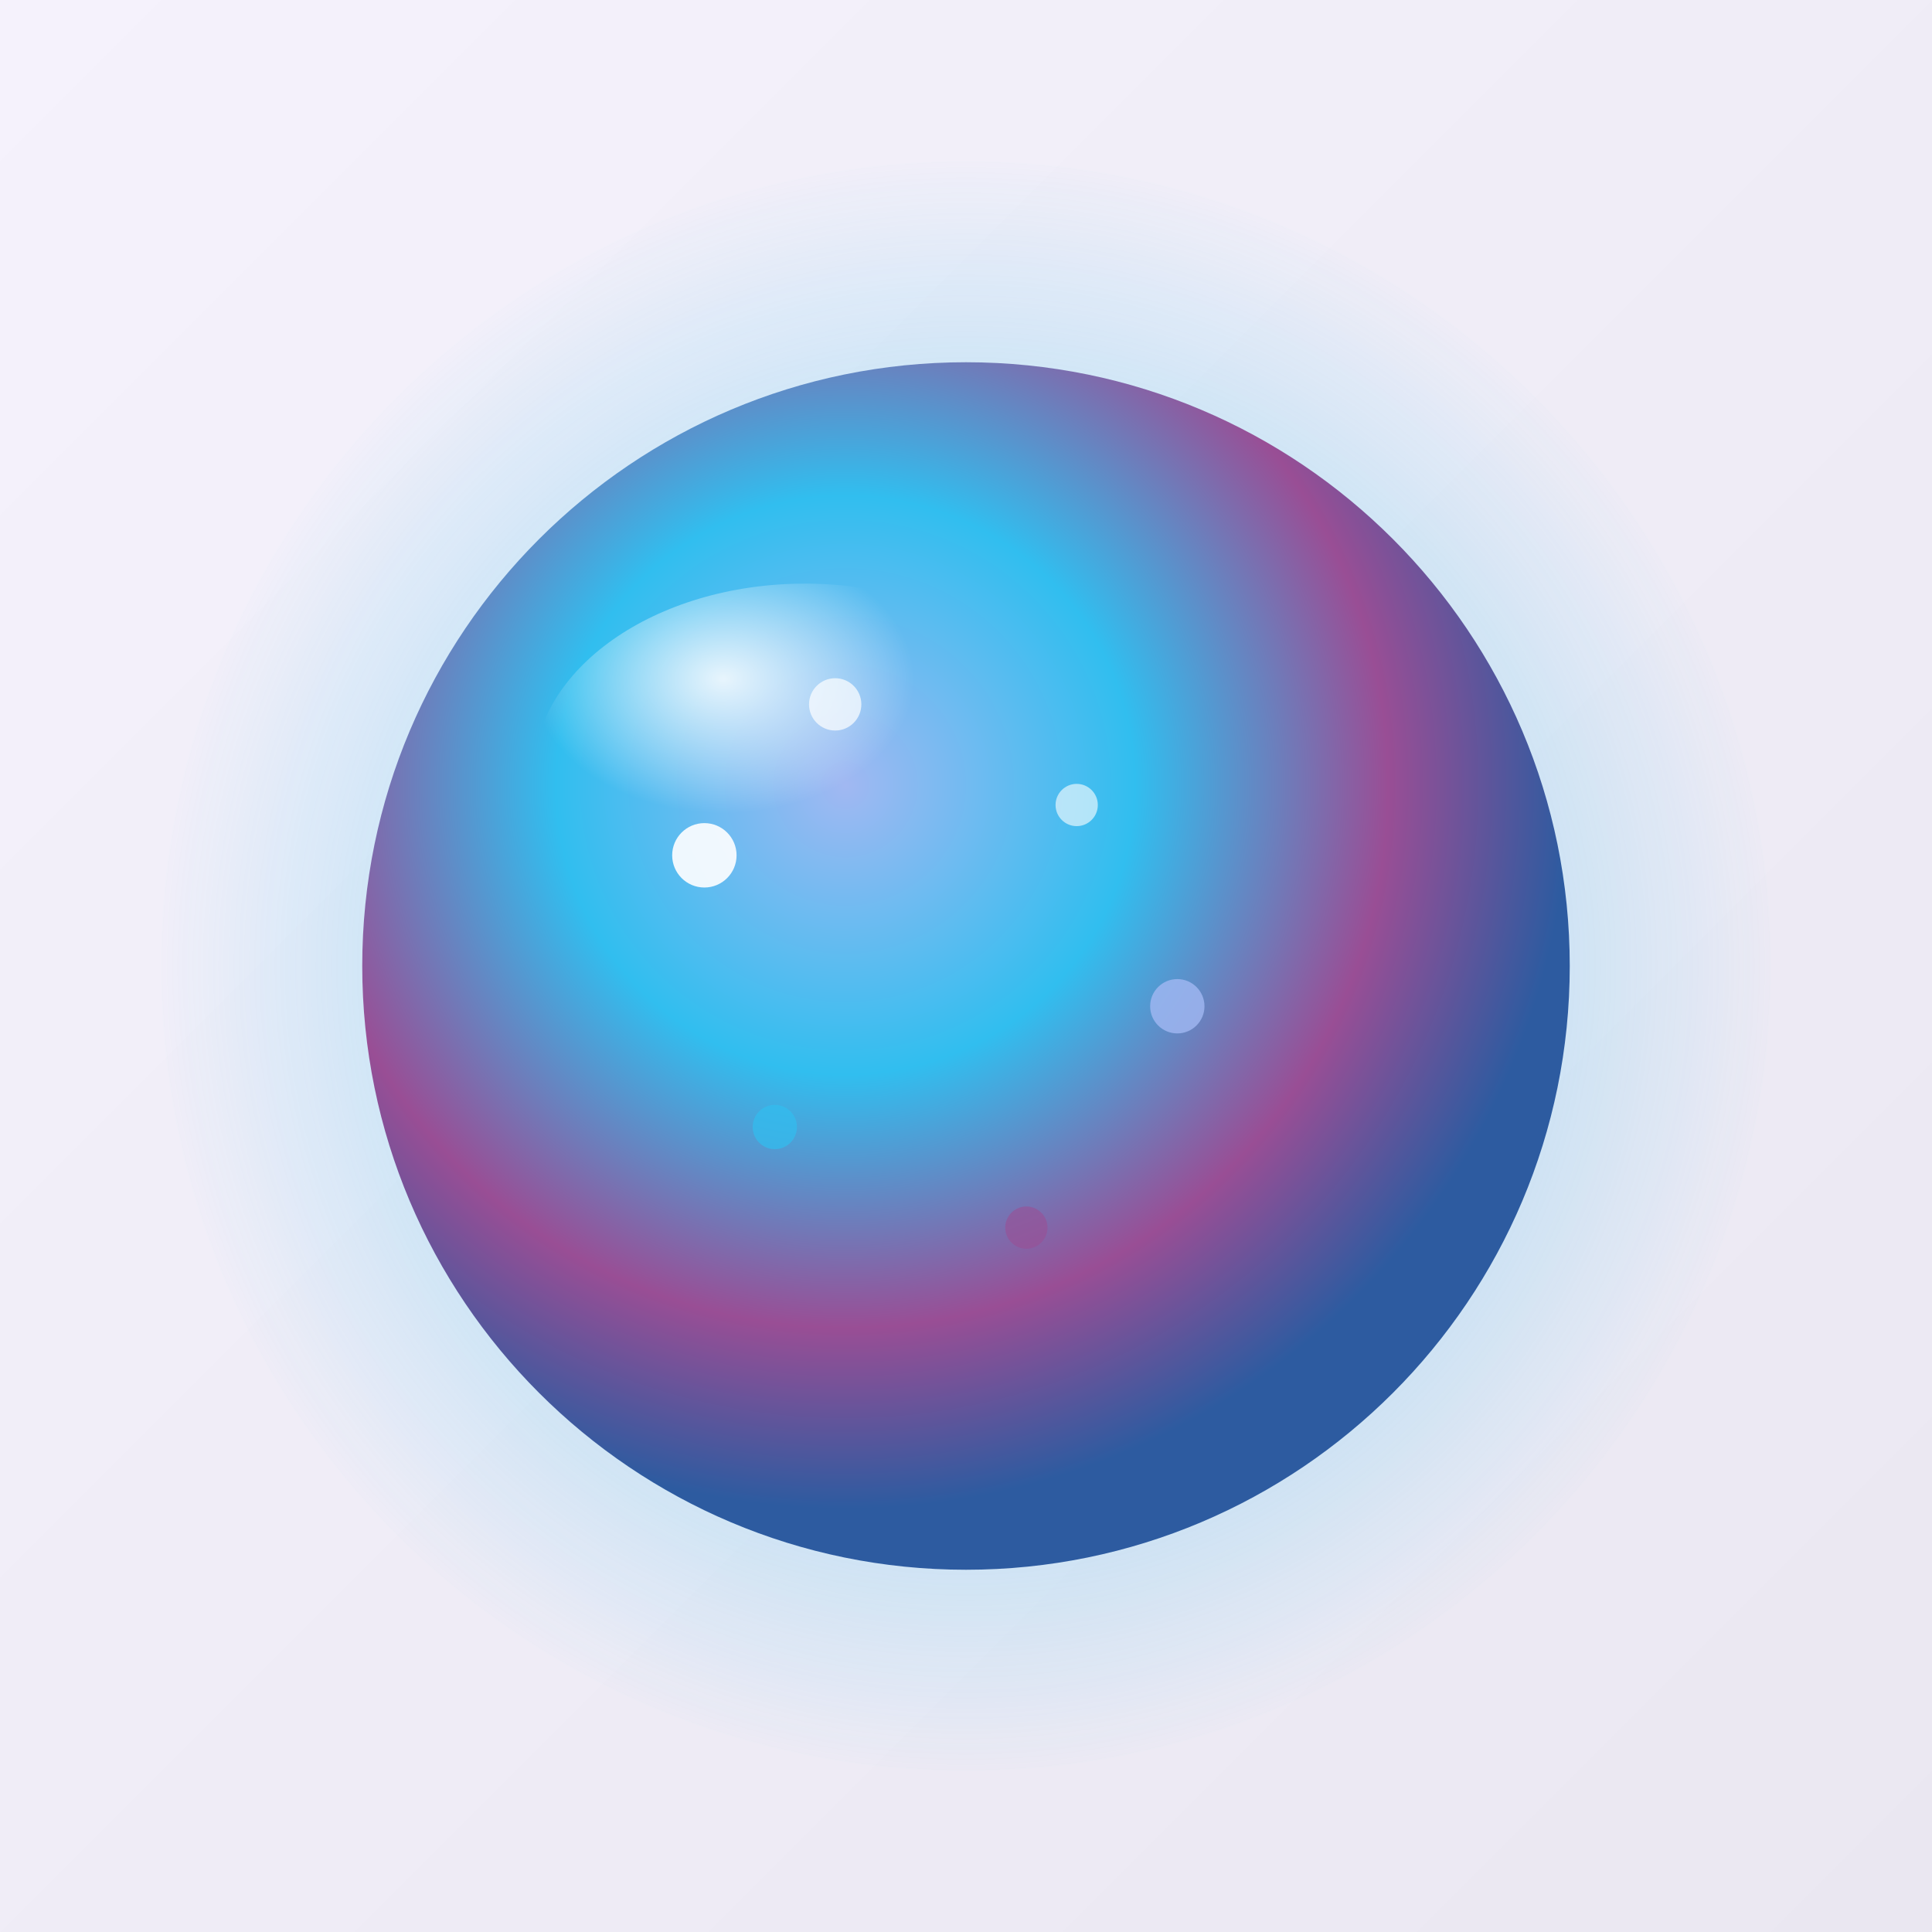
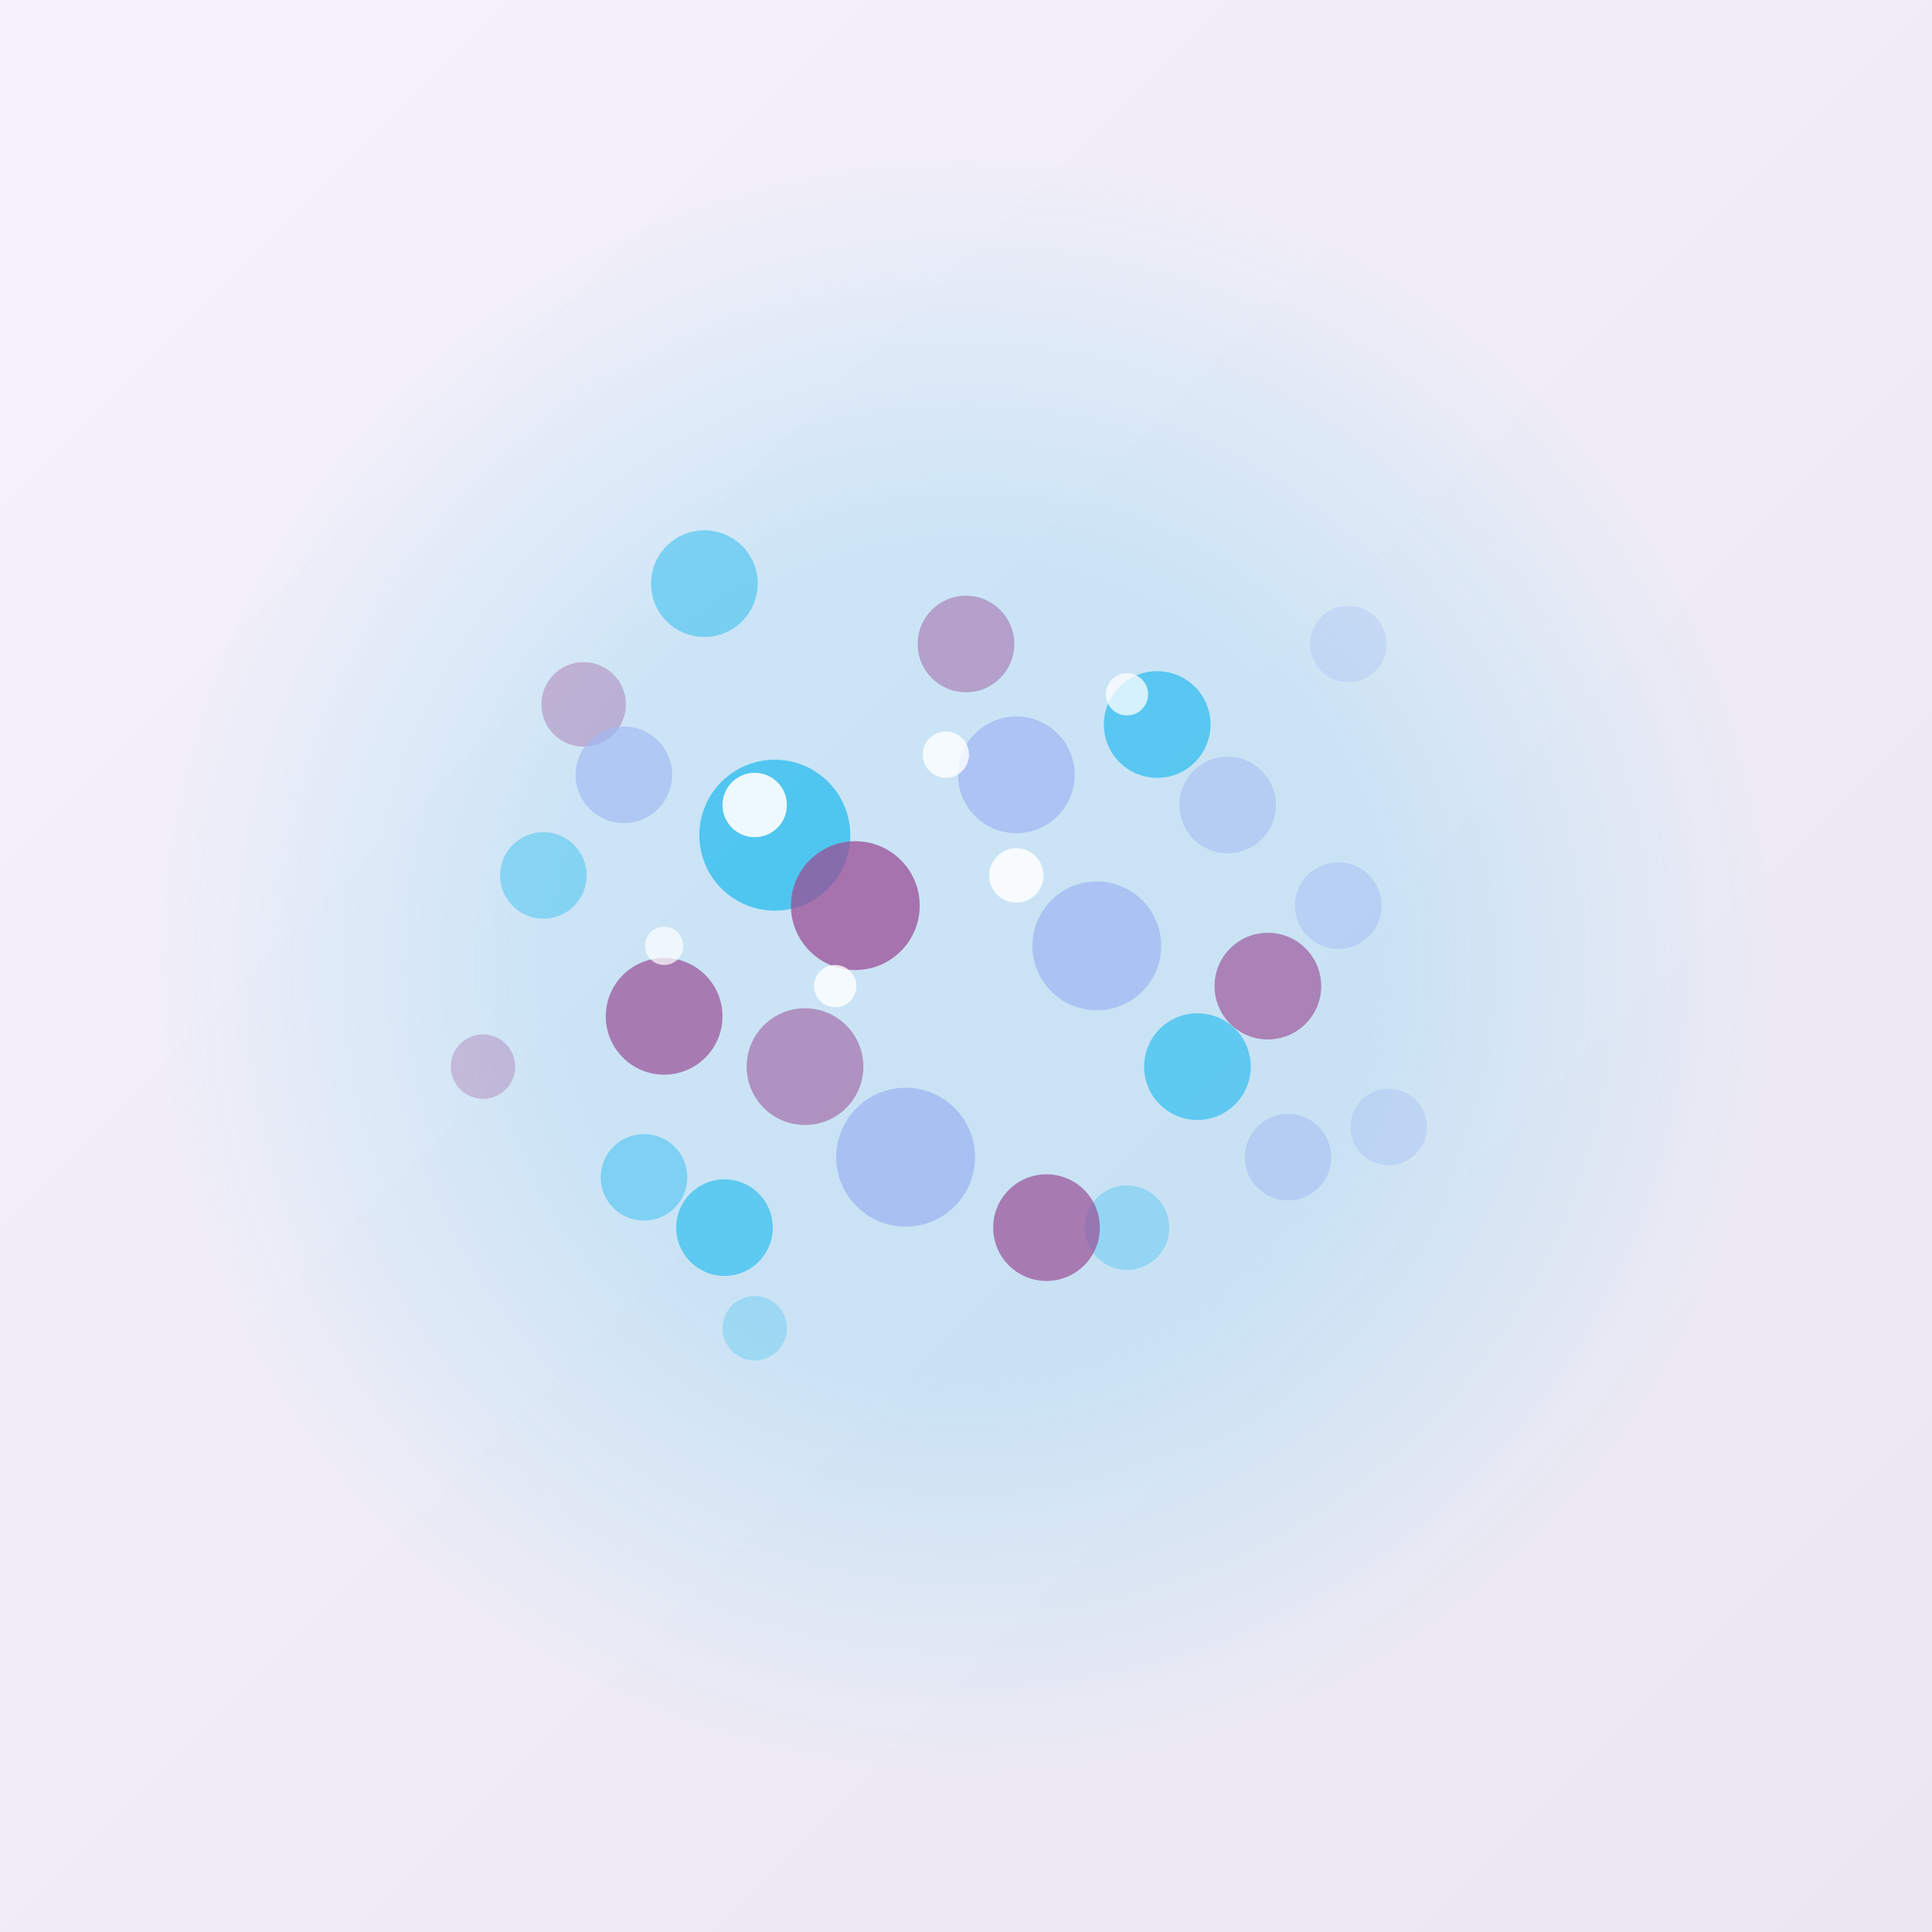
<svg xmlns="http://www.w3.org/2000/svg" viewBox="0 0 192 192">
  <defs>
-     <linearGradient id="bgGrad192" x1="0%" y1="0%" x2="100%" y2="100%">
+     <linearGradient id="bg192" x1="0%" y1="0%" x2="100%" y2="100%">
      <stop offset="0%" stop-color="#F5F2FC" />
      <stop offset="100%" stop-color="#EAE7F1" />
    </linearGradient>
-     <radialGradient id="orbGrad192" cx="40%" cy="35%" r="60%">
-       <stop offset="0%" stop-color="#A1B8F2" />
-       <stop offset="40%" stop-color="#31BEEF" />
-       <stop offset="75%" stop-color="#994E95" />
-       <stop offset="100%" stop-color="#2D5BA0" />
-     </radialGradient>
-     <radialGradient id="glowGrad192" cx="50%" cy="50%" r="50%">
-       <stop offset="60%" stop-color="#31BEEF" stop-opacity="0.25" />
+     <radialGradient id="glow192" cx="50%" cy="50%" r="50%">
+       <stop offset="50%" stop-color="#31BEEF" stop-opacity="0.2" />
      <stop offset="100%" stop-color="#31BEEF" stop-opacity="0" />
    </radialGradient>
-     <radialGradient id="shineGrad192" cx="35%" cy="25%" r="35%">
-       <stop offset="0%" stop-color="#FFFFFF" stop-opacity="0.85" />
-       <stop offset="100%" stop-color="#FFFFFF" stop-opacity="0" />
-     </radialGradient>
  </defs>
-   <rect width="192" height="192" fill="url(#bgGrad192)" />
-   <circle cx="96" cy="96" r="80" fill="url(#glowGrad192)" />
-   <circle cx="96" cy="96" r="60" fill="url(#orbGrad192)" />
-   <ellipse cx="80" cy="77" rx="27" ry="19" fill="url(#shineGrad192)" />
-   <circle cx="70" cy="85" r="3.2" fill="#FFFFFF" opacity="0.9" />
-   <circle cx="83" cy="70" r="2.6" fill="#FFFFFF" opacity="0.7" />
-   <circle cx="107" cy="80" r="2.1" fill="#FFFFFF" opacity="0.6" />
-   <circle cx="117" cy="100" r="2.7" fill="#A1B8F2" opacity="0.8" />
-   <circle cx="77" cy="112" r="2.2" fill="#31BEEF" opacity="0.7" />
-   <circle cx="102" cy="122" r="2.1" fill="#994E95" opacity="0.6" />
+   <rect width="192" height="192" fill="url(#bg192)" />
+   <circle cx="96" cy="96" r="80" fill="url(#glow192)" />
+   <circle cx="58" cy="70" r="4.2" fill="#994E95" opacity="0.35" />
+   <circle cx="134" cy="64" r="3.8" fill="#A1B8F2" opacity="0.3" />
+   <circle cx="112" cy="122" r="4.2" fill="#31BEEF" opacity="0.35" />
+   <circle cx="48" cy="106" r="3.2" fill="#994E95" opacity="0.3" />
+   <circle cx="138" cy="112" r="3.8" fill="#A1B8F2" opacity="0.35" />
+   <circle cx="75" cy="132" r="3.2" fill="#31BEEF" opacity="0.3" />
+   <circle cx="70" cy="58" r="5.3" fill="#31BEEF" opacity="0.55" />
+   <circle cx="122" cy="80" r="4.8" fill="#A1B8F2" opacity="0.5" />
+   <circle cx="80" cy="106" r="5.8" fill="#994E95" opacity="0.55" />
+   <circle cx="54" cy="87" r="4.3" fill="#31BEEF" opacity="0.45" />
+   <circle cx="128" cy="115" r="4.3" fill="#A1B8F2" opacity="0.5" />
+   <circle cx="96" cy="64" r="4.8" fill="#994E95" opacity="0.45" />
+   <circle cx="64" cy="117" r="4.3" fill="#31BEEF" opacity="0.5" />
+   <circle cx="133" cy="90" r="4.3" fill="#A1B8F2" opacity="0.45" />
+   <circle cx="77" cy="83" r="7.5" fill="#31BEEF" opacity="0.8" />
+   <circle cx="109" cy="94" r="6.4" fill="#A1B8F2" opacity="0.75" />
+   <circle cx="66" cy="101" r="5.8" fill="#994E95" opacity="0.7" />
+   <circle cx="115" cy="72" r="5.3" fill="#31BEEF" opacity="0.75" />
+   <circle cx="90" cy="115" r="6.9" fill="#A1B8F2" opacity="0.8" />
+   <circle cx="126" cy="98" r="5.3" fill="#994E95" opacity="0.65" />
+   <circle cx="72" cy="122" r="4.8" fill="#31BEEF" opacity="0.7" />
+   <circle cx="101" cy="77" r="5.8" fill="#A1B8F2" opacity="0.75" />
+   <circle cx="85" cy="90" r="6.4" fill="#994E95" opacity="0.75" />
+   <circle cx="119" cy="106" r="5.3" fill="#31BEEF" opacity="0.7" />
+   <circle cx="62" cy="77" r="4.8" fill="#A1B8F2" opacity="0.65" />
+   <circle cx="104" cy="122" r="5.3" fill="#994E95" opacity="0.7" />
+   <circle cx="75" cy="80" r="3.2" fill="#FFFFFF" opacity="0.9" />
+   <circle cx="101" cy="87" r="2.7" fill="#FFFFFF" opacity="0.85" />
+   <circle cx="83" cy="98" r="2.1" fill="#FFFFFF" opacity="0.8" />
+   <circle cx="112" cy="69" r="2.1" fill="#FFFFFF" opacity="0.75" />
+   <circle cx="66" cy="94" r="1.9" fill="#FFFFFF" opacity="0.7" />
+   <circle cx="94" cy="75" r="2.3" fill="#FFFFFF" opacity="0.8" />
</svg>
